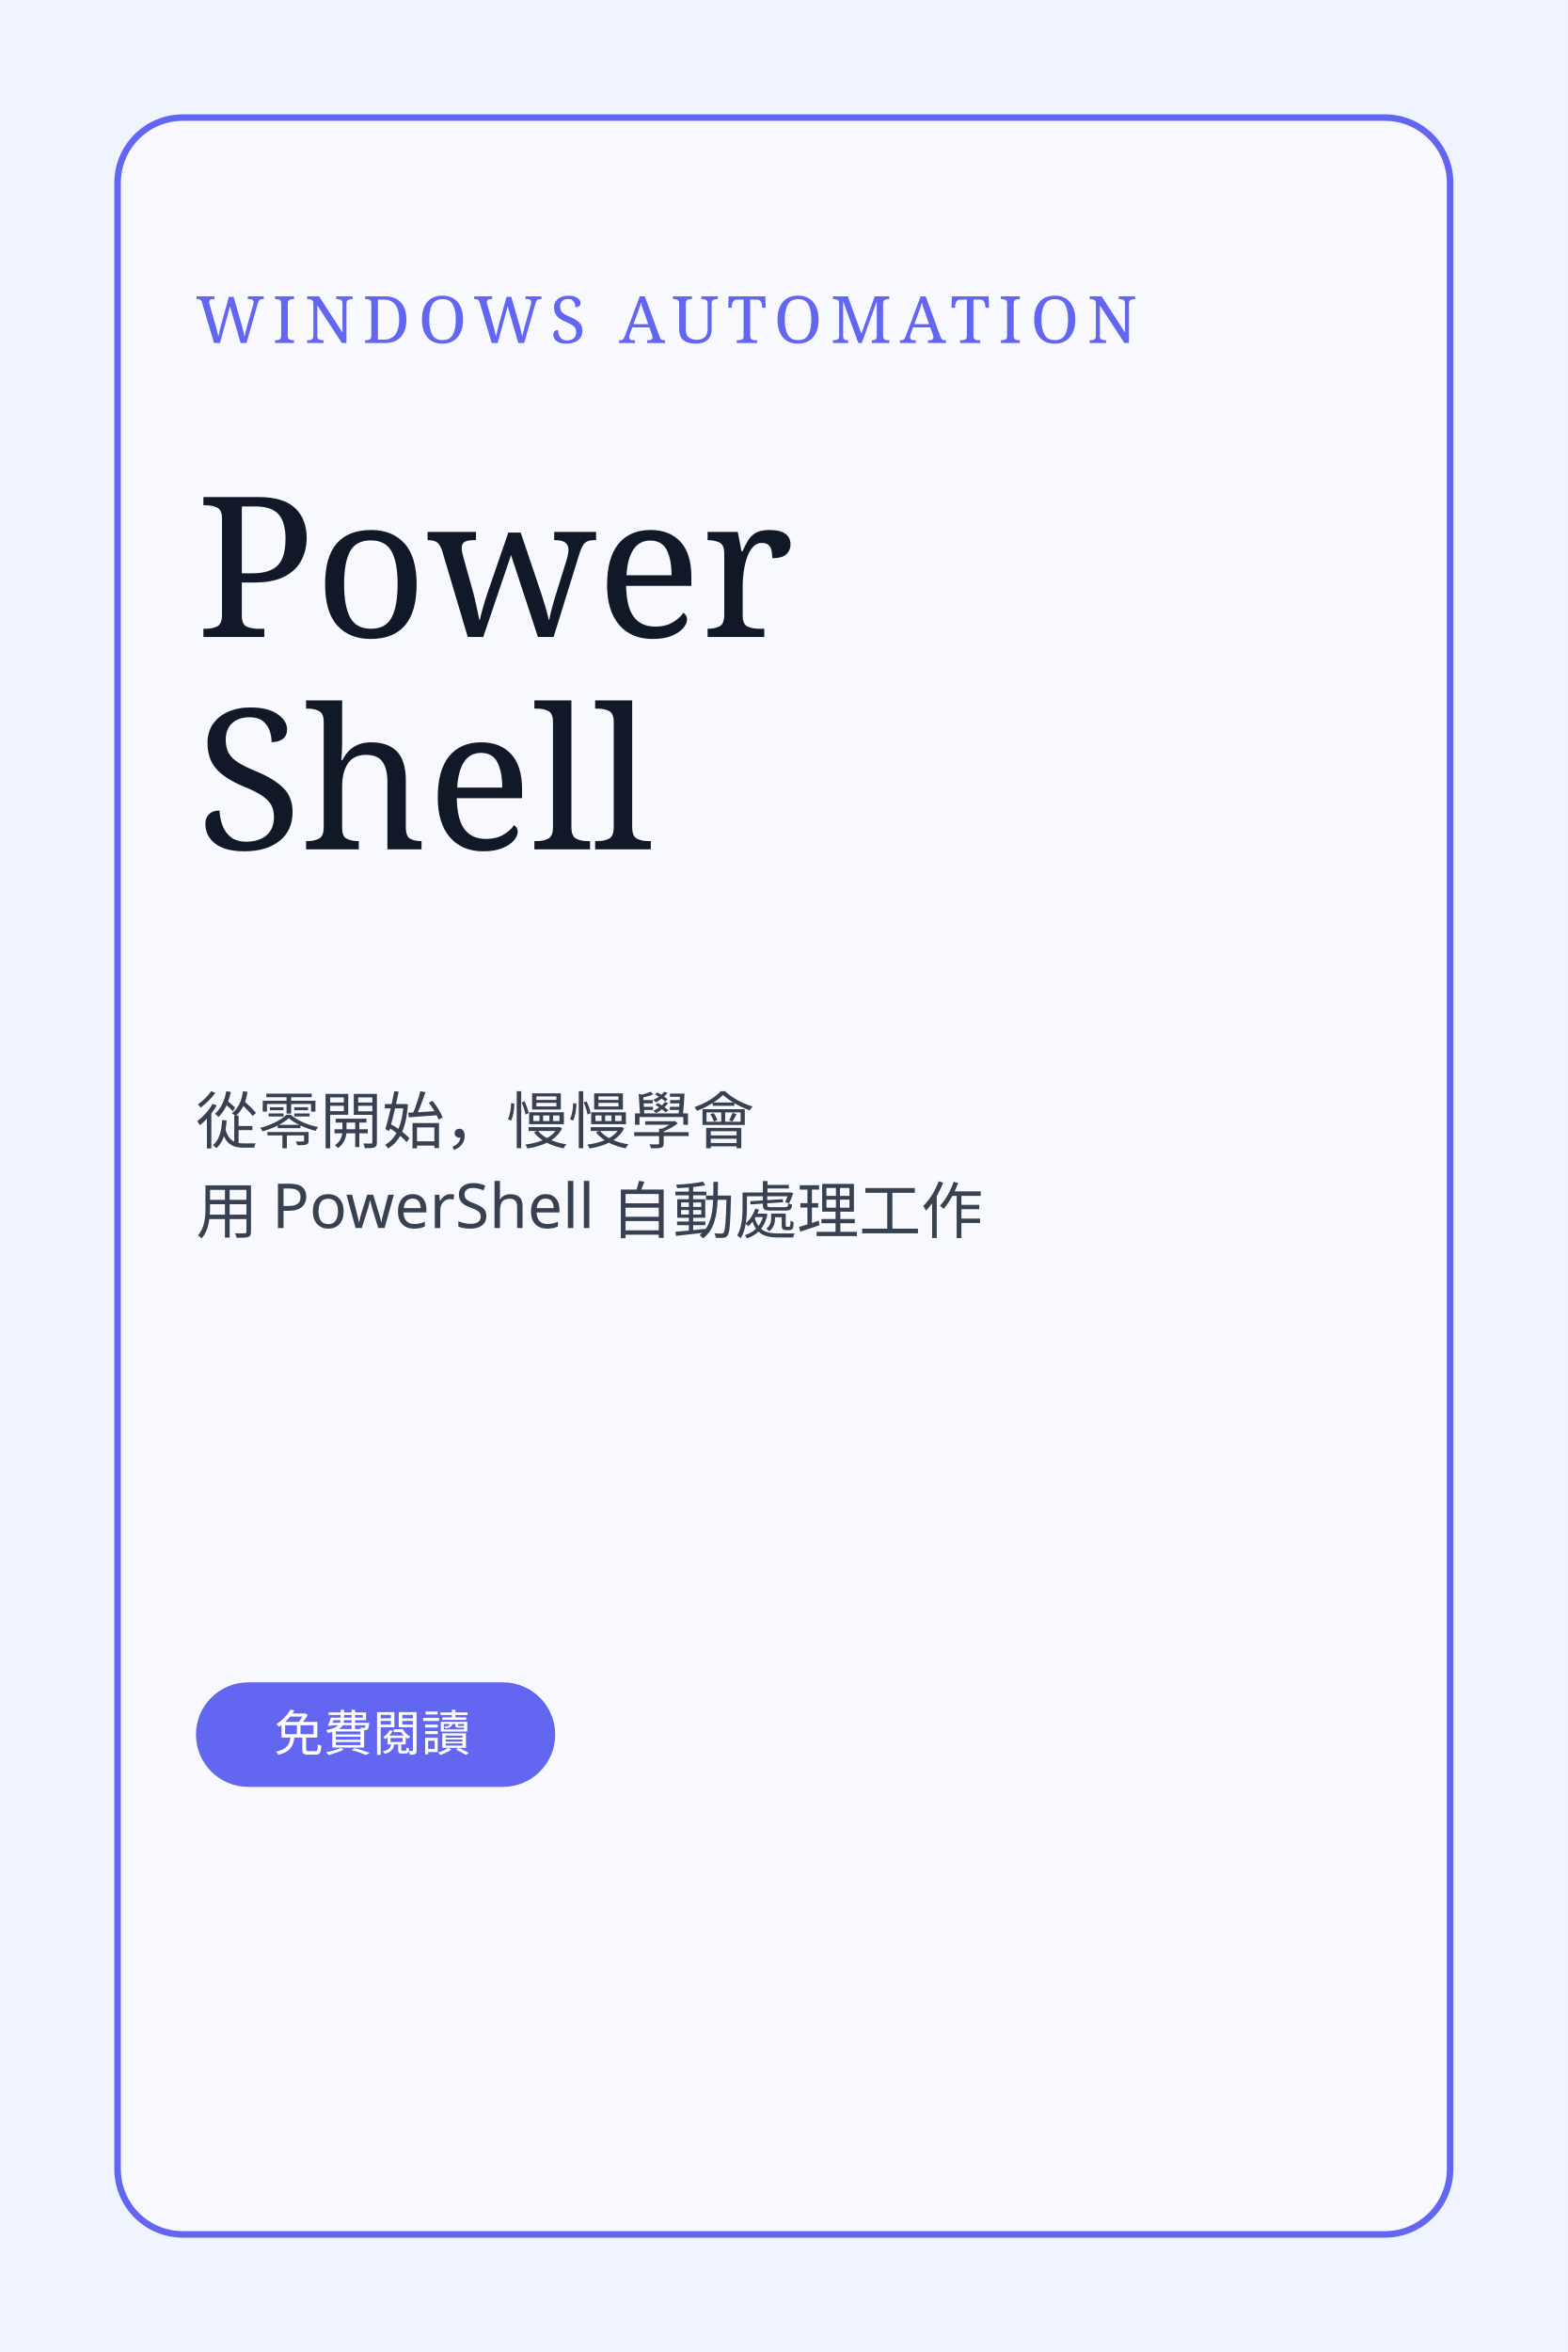
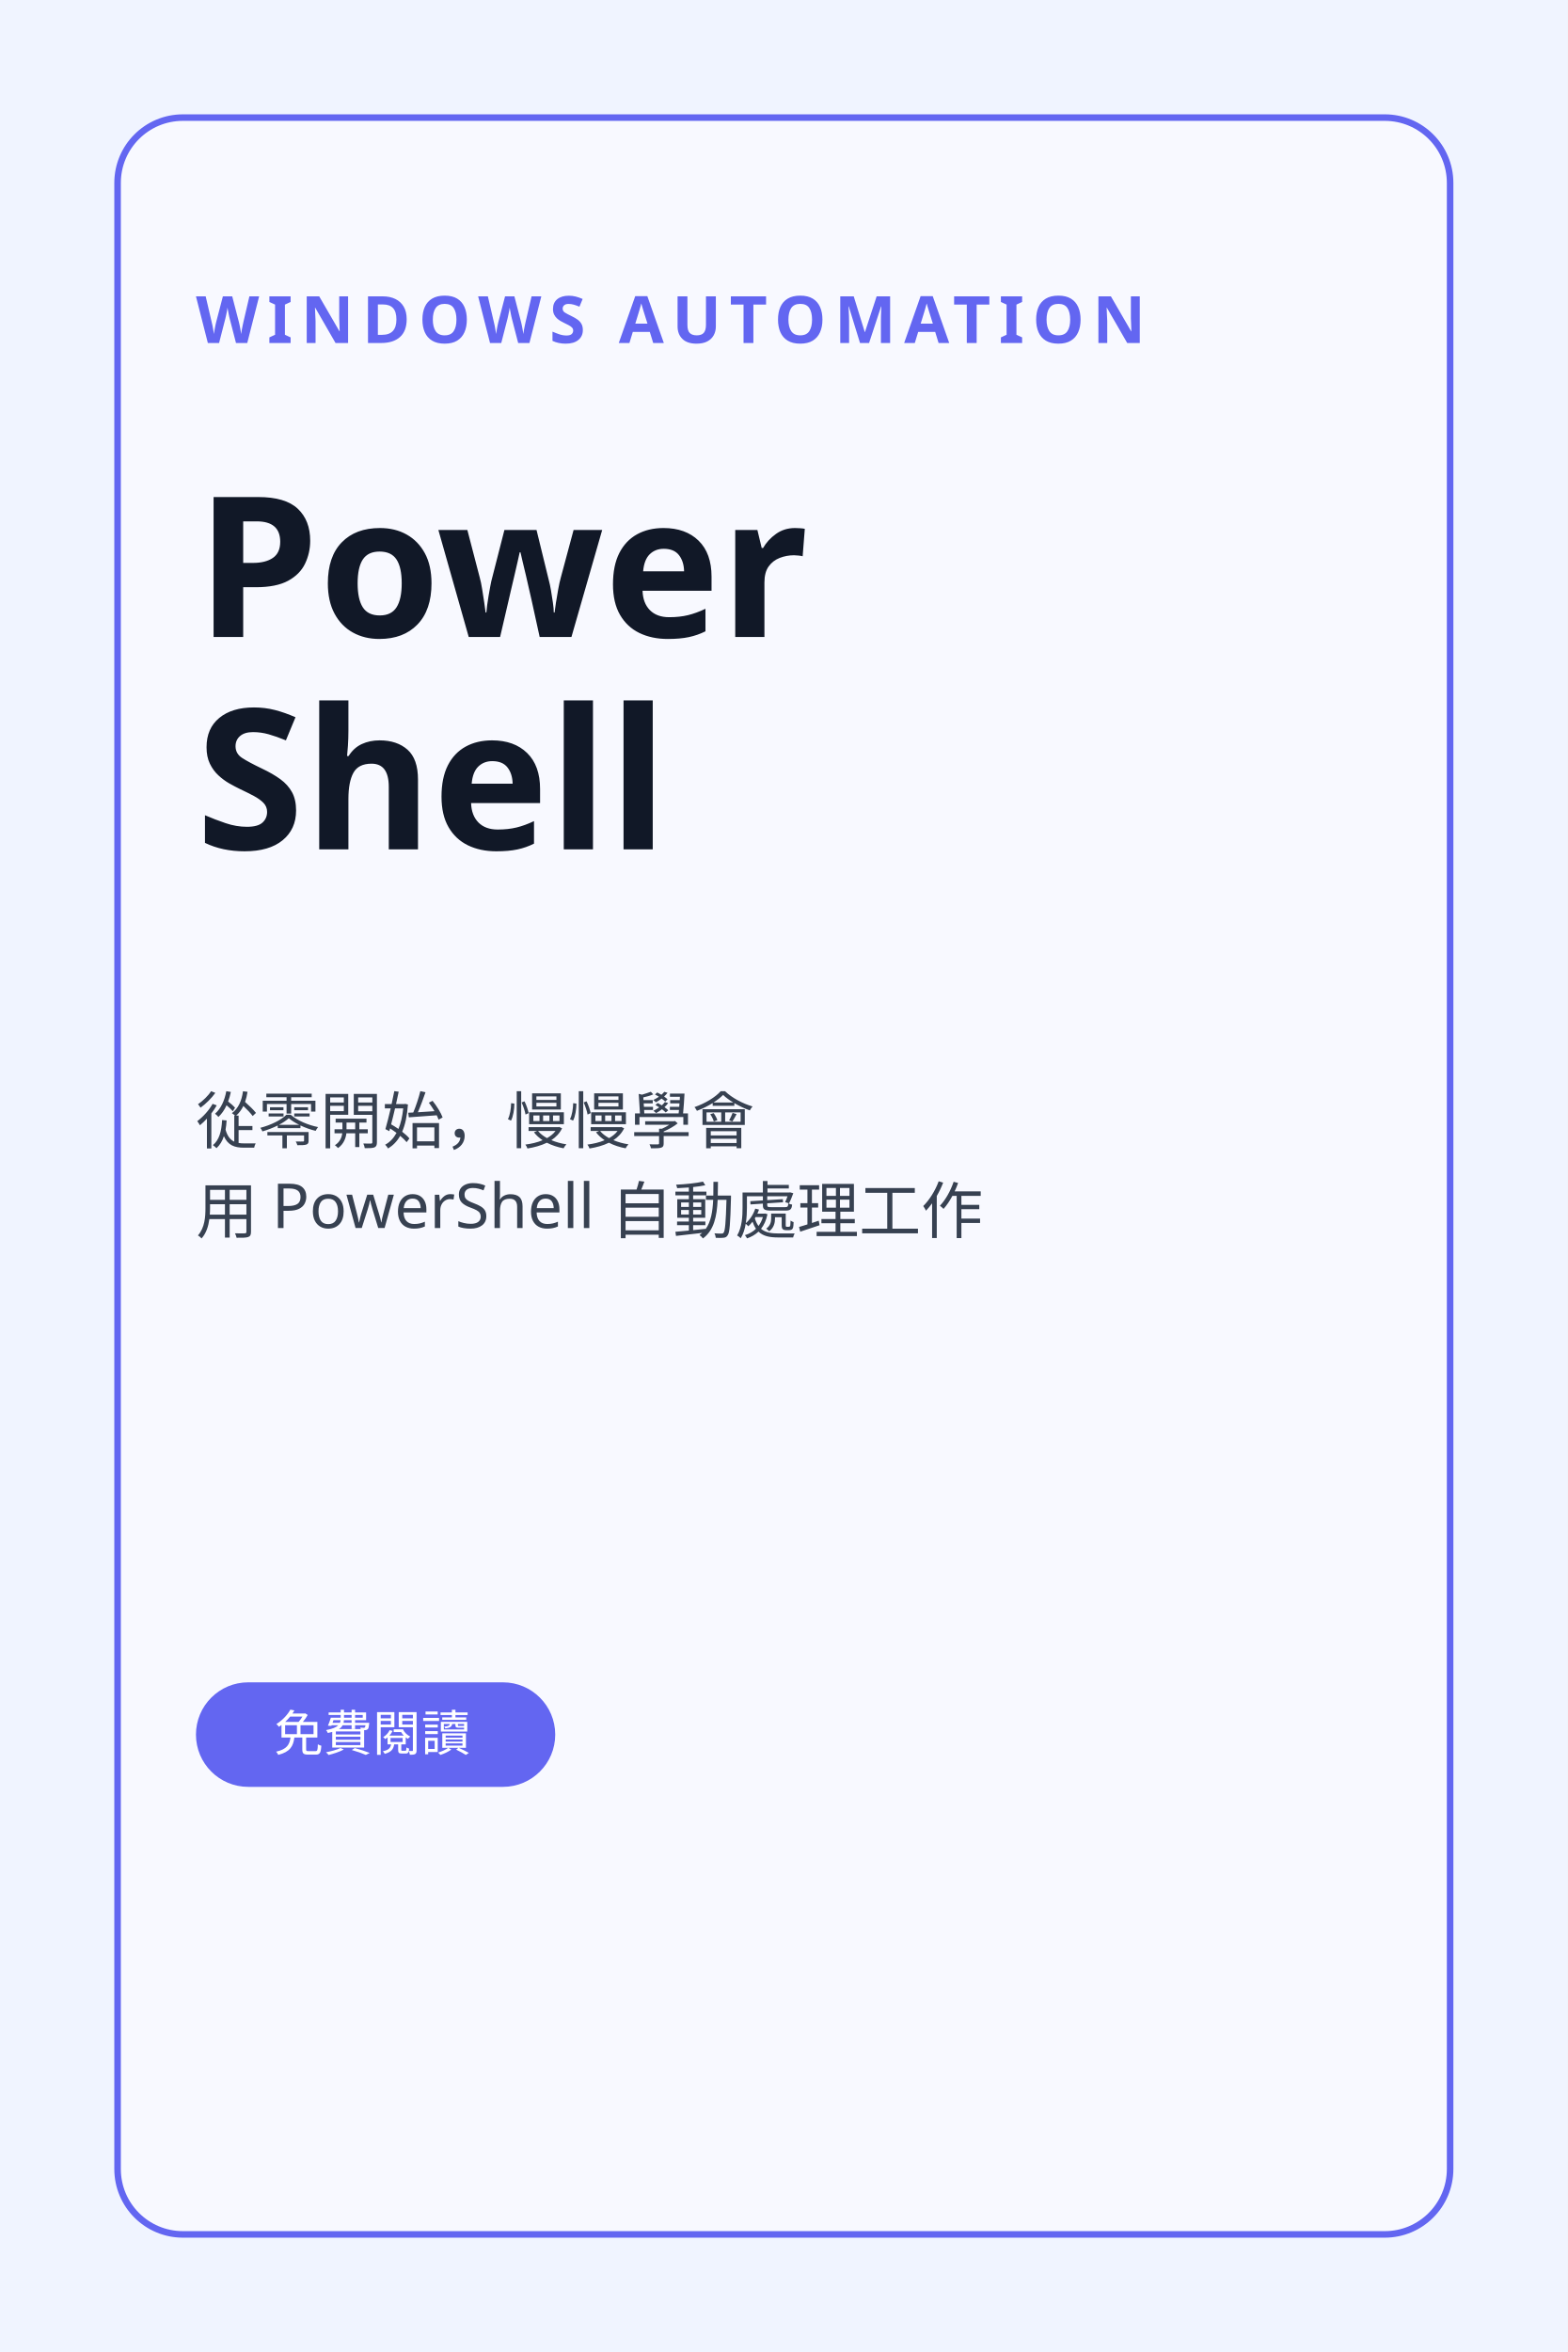
<svg xmlns="http://www.w3.org/2000/svg" width="960" height="1440" viewBox="0 0 960 1440" fill="none">
  <rect width="960" height="1440" fill="#F0F4FF" />
  <rect x="72" y="72" width="816" height="1296" rx="40" fill="#F8F9FF" stroke="#6366F1" stroke-width="4" />
-   <text x="120" y="210" fill="#6366F1" font-size="40" font-family="Georgia, serif" letter-spacing="5">WINDOWS AUTOMATION</text>
-   <text x="120" y="390" fill="#111827" font-size="120" font-family="Georgia, serif">Power</text>
-   <text x="120" y="520" fill="#111827" font-size="120" font-family="Georgia, serif">Shell</text>
+   <text x="120" y="210" fill="#6366F1" font-size="40" font-family="'Trebuchet MS', 'Segoe UI', sans-serif" font-weight="800" letter-spacing="5">WINDOWS AUTOMATION</text>
+   <text x="120" y="390" fill="#111827" font-size="120" font-family="'Trebuchet MS', 'Segoe UI', sans-serif" font-weight="800">Power</text>
+   <text x="120" y="520" fill="#111827" font-size="120" font-family="'Trebuchet MS', 'Segoe UI', sans-serif" font-weight="800">Shell</text>
  <text x="120" y="700" fill="#374151" font-size="38" font-family="'Noto Sans TC', sans-serif">從零開始，慢慢學會</text>
  <text x="120" y="755" fill="#374151" font-size="38" font-family="'Noto Sans TC', sans-serif">用 PowerShell 自動處理工作</text>
  <rect x="120" y="1030" width="220" height="64" rx="32" fill="#6366F1" />
  <text x="168" y="1072" fill="#FFFFFF" font-size="30" font-family="'Noto Sans TC', sans-serif">免費閱讀</text>
</svg>
